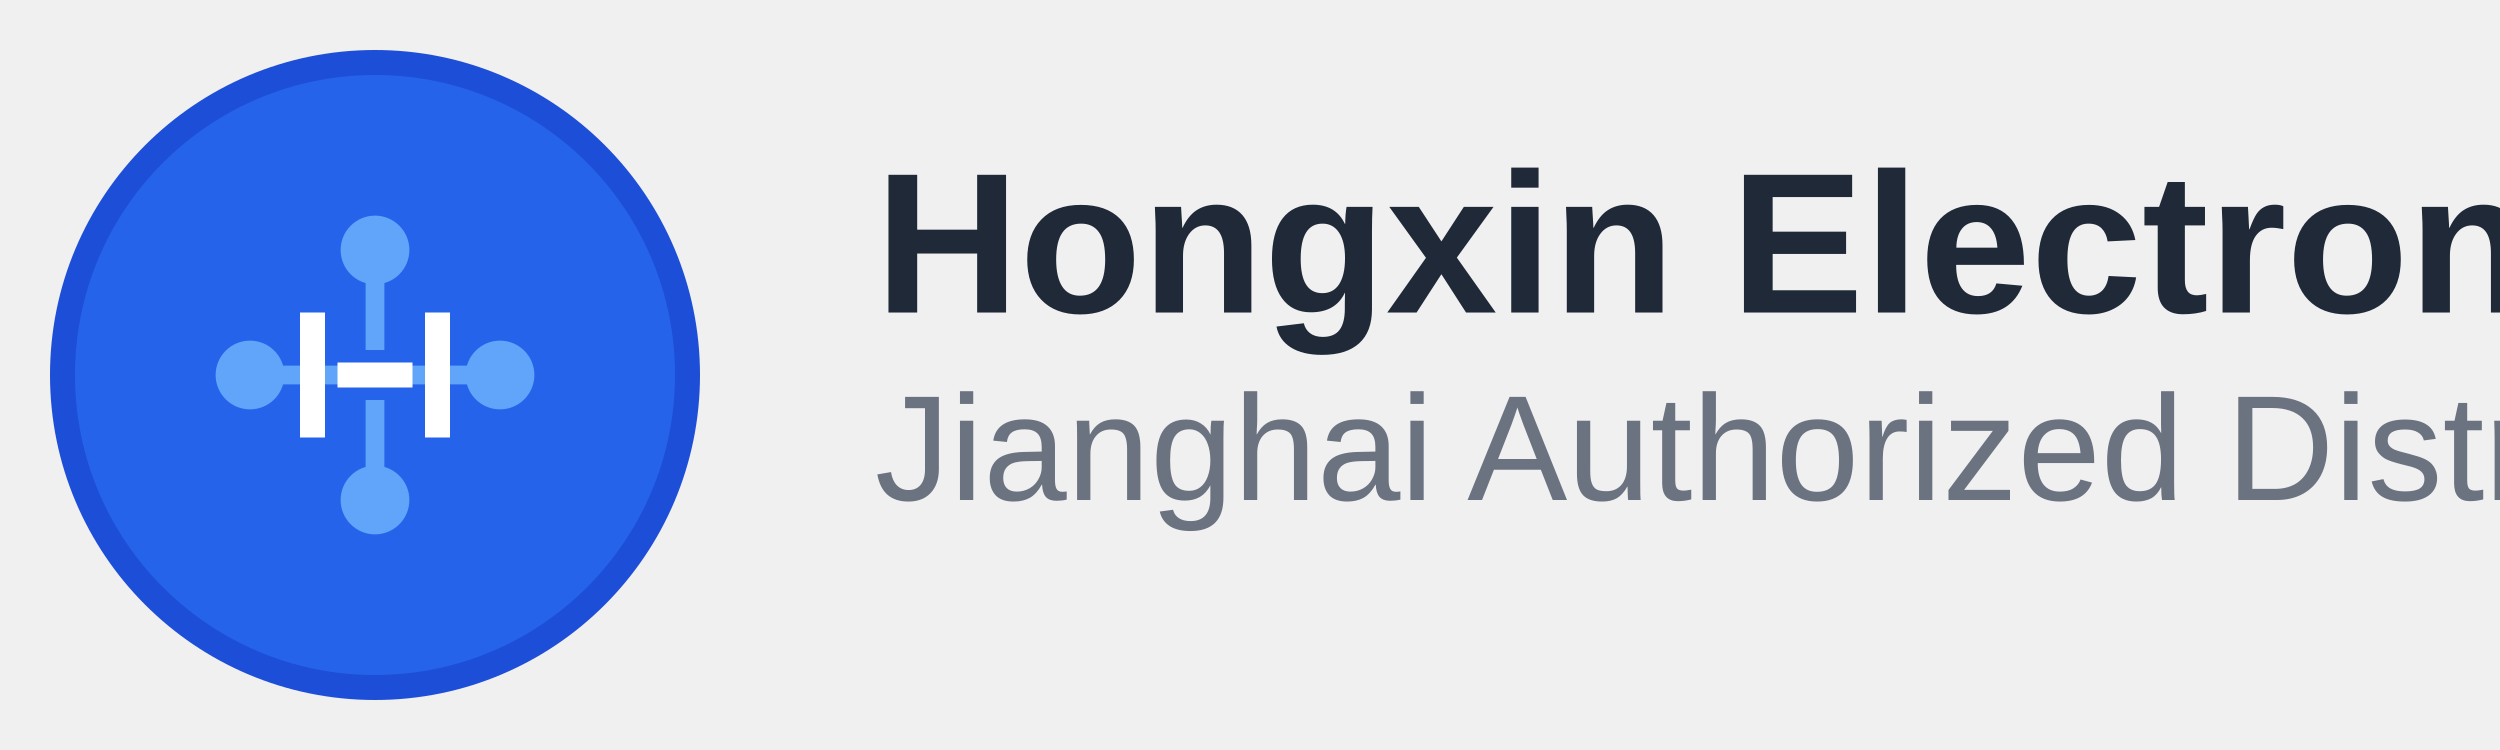
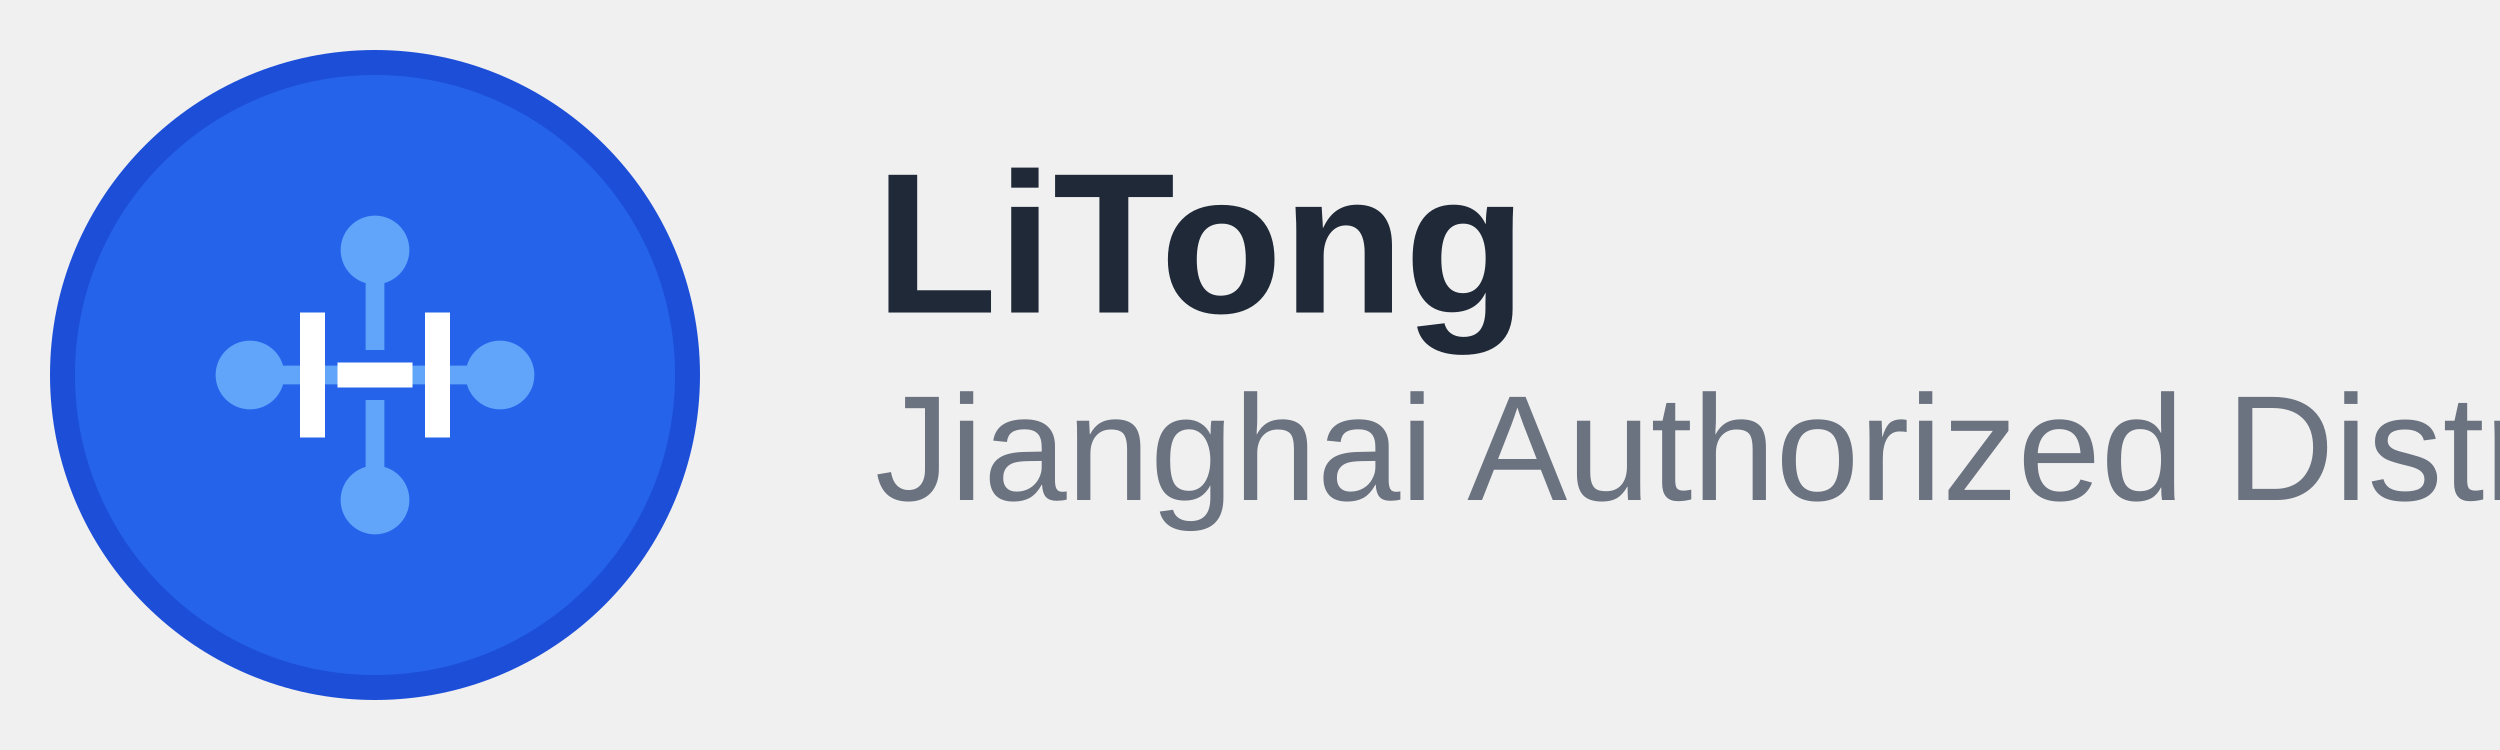
<svg xmlns="http://www.w3.org/2000/svg" width="200" height="60" viewBox="0 0 200 60">
  <circle cx="30" cy="30" r="25" fill="#2563eb" stroke="#1d4ed8" stroke-width="2" />
  <g stroke="#60a5fa" stroke-width="1.5" fill="none">
    <circle cx="30" cy="20" r="2" fill="#60a5fa" />
    <circle cx="20" cy="30" r="2" fill="#60a5fa" />
    <circle cx="40" cy="30" r="2" fill="#60a5fa" />
    <circle cx="30" cy="40" r="2" fill="#60a5fa" />
    <line x1="30" y1="22" x2="30" y2="28" />
    <line x1="22" y1="30" x2="28" y2="30" />
    <line x1="32" y1="30" x2="38" y2="30" />
    <line x1="30" y1="32" x2="30" y2="38" />
  </g>
  <g stroke="#ffffff" stroke-width="2" fill="none">
    <line x1="25" y1="25" x2="25" y2="35" />
    <line x1="35" y1="25" x2="35" y2="35" />
    <line x1="27" y1="30" x2="33" y2="30" />
  </g>
  <text x="70" y="25" font-family="Arial, sans-serif" font-size="16" font-weight="bold" fill="#1f2937">
-     Hongxin Electronics
+     LiTong
  </text>
  <text x="70" y="40" font-family="Arial, sans-serif" font-size="12" fill="#6b7280">
    Jianghai Authorized Distributor
  </text>
</svg>
